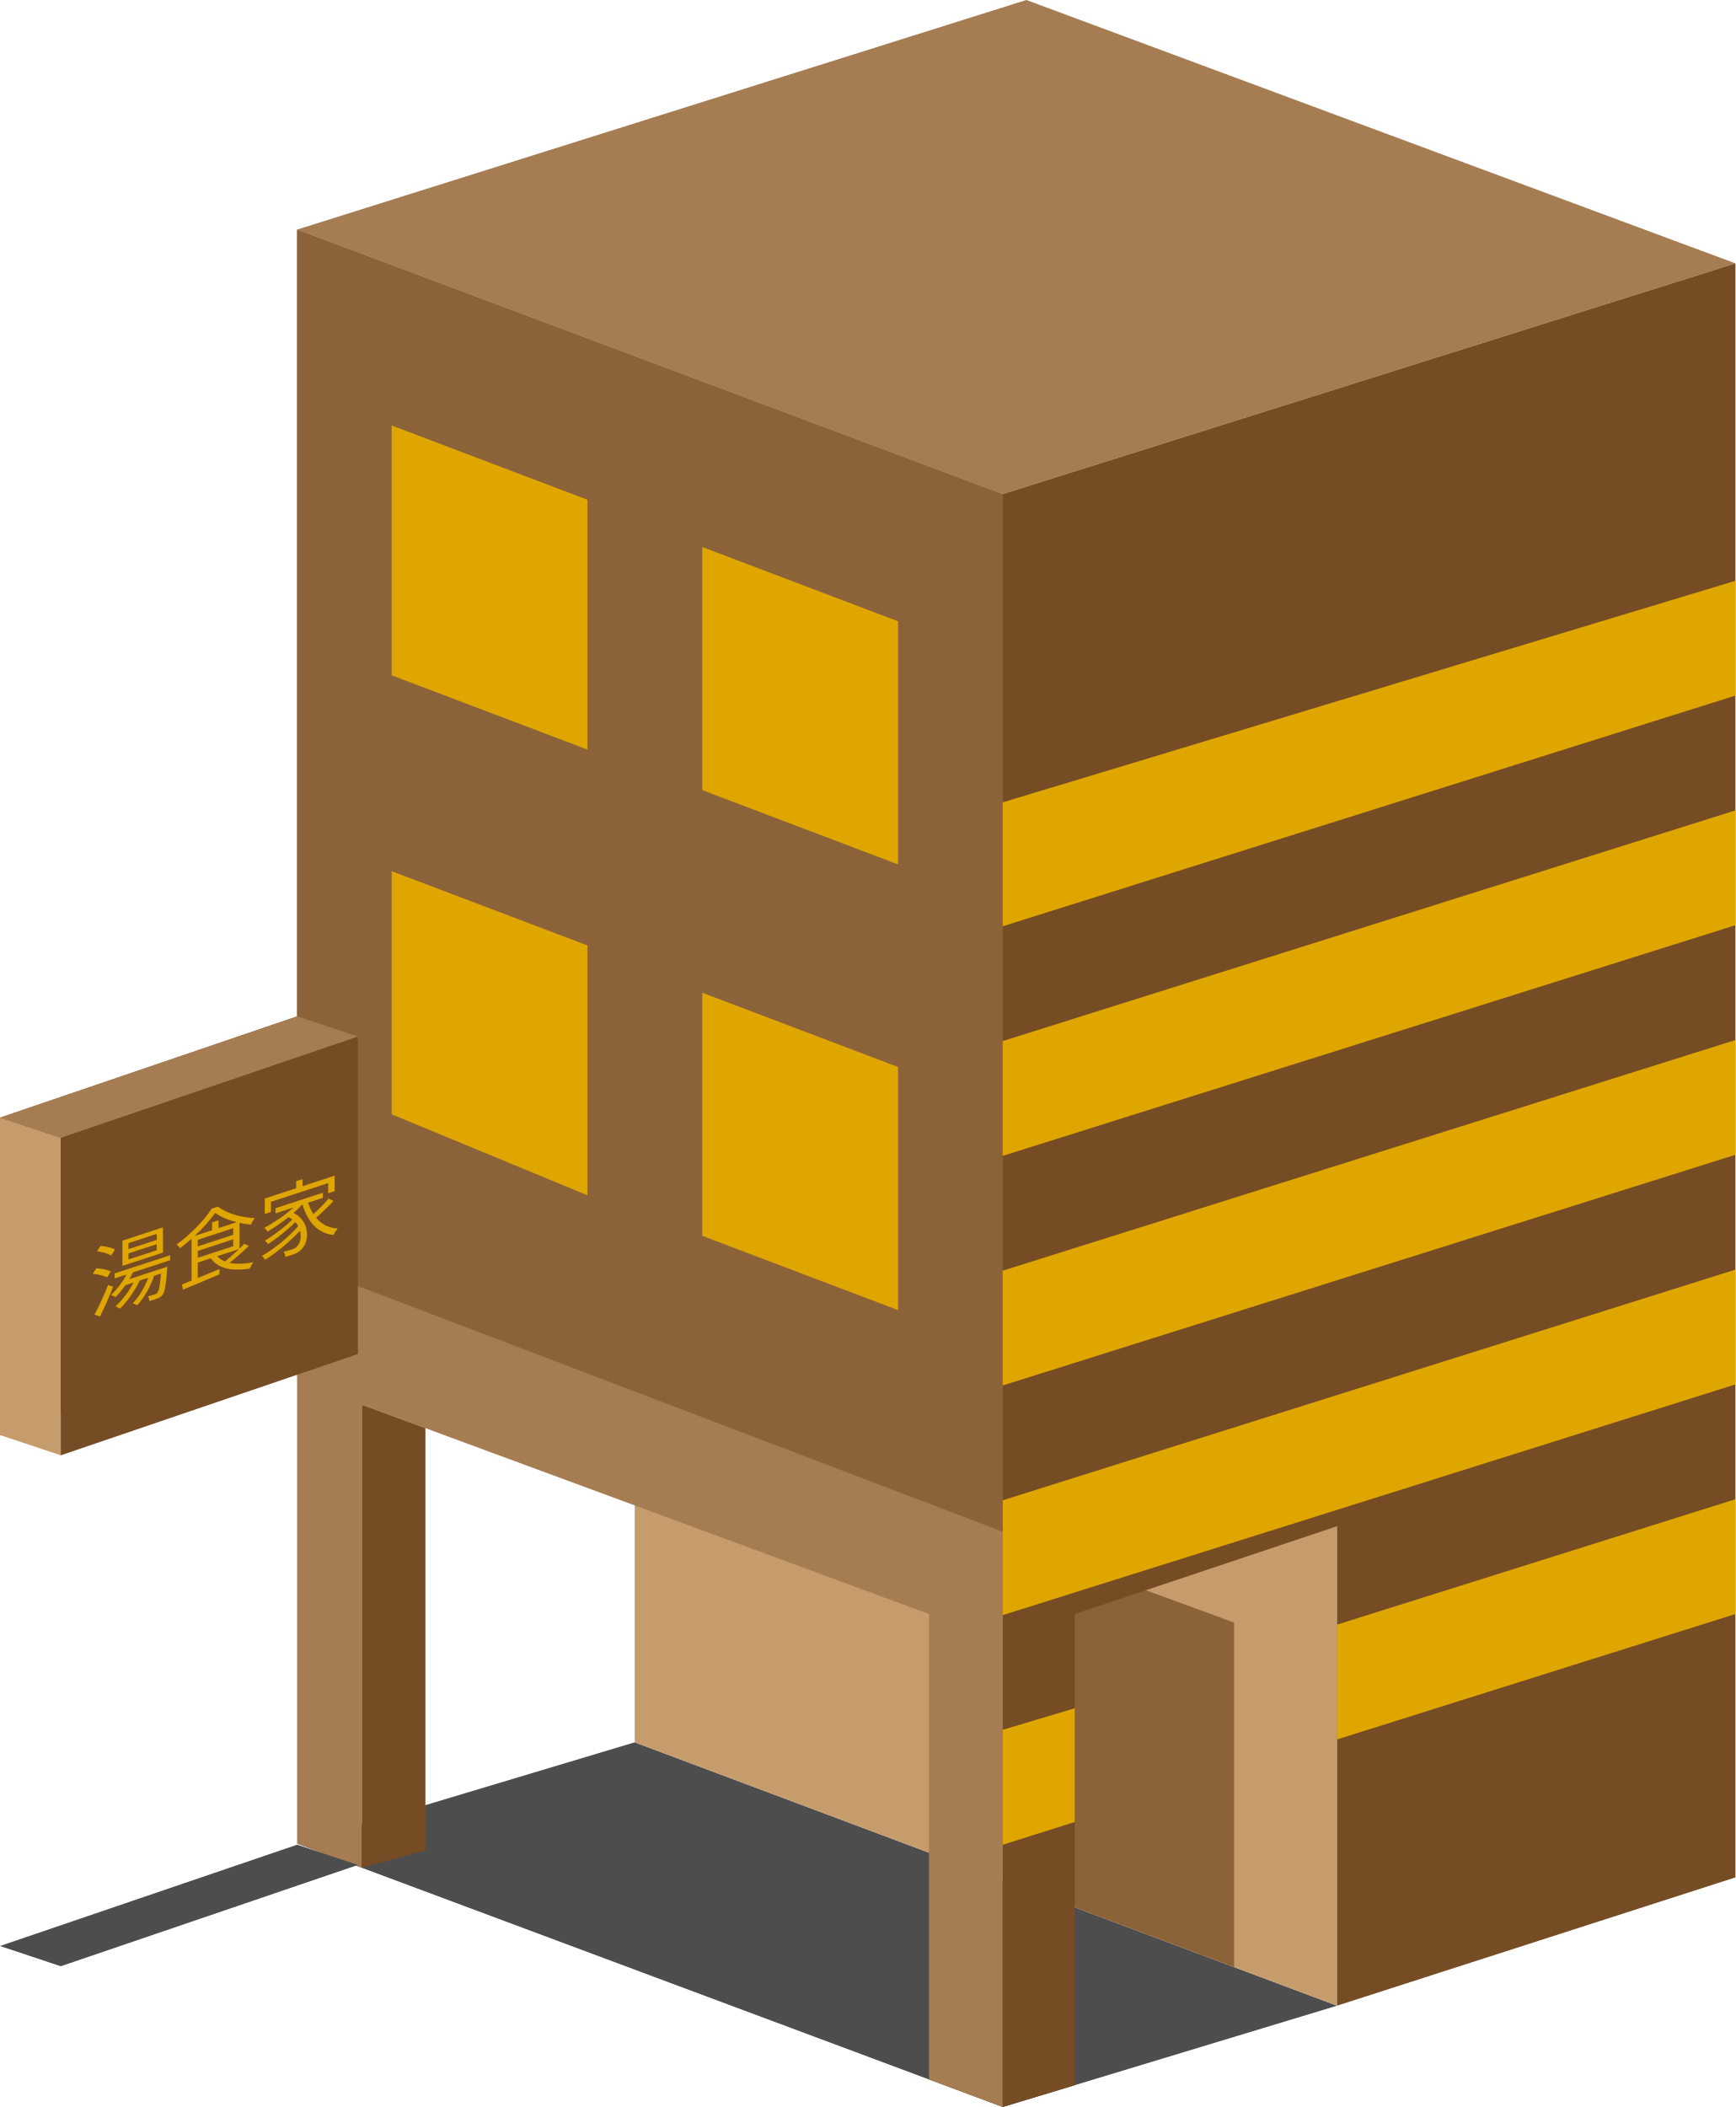
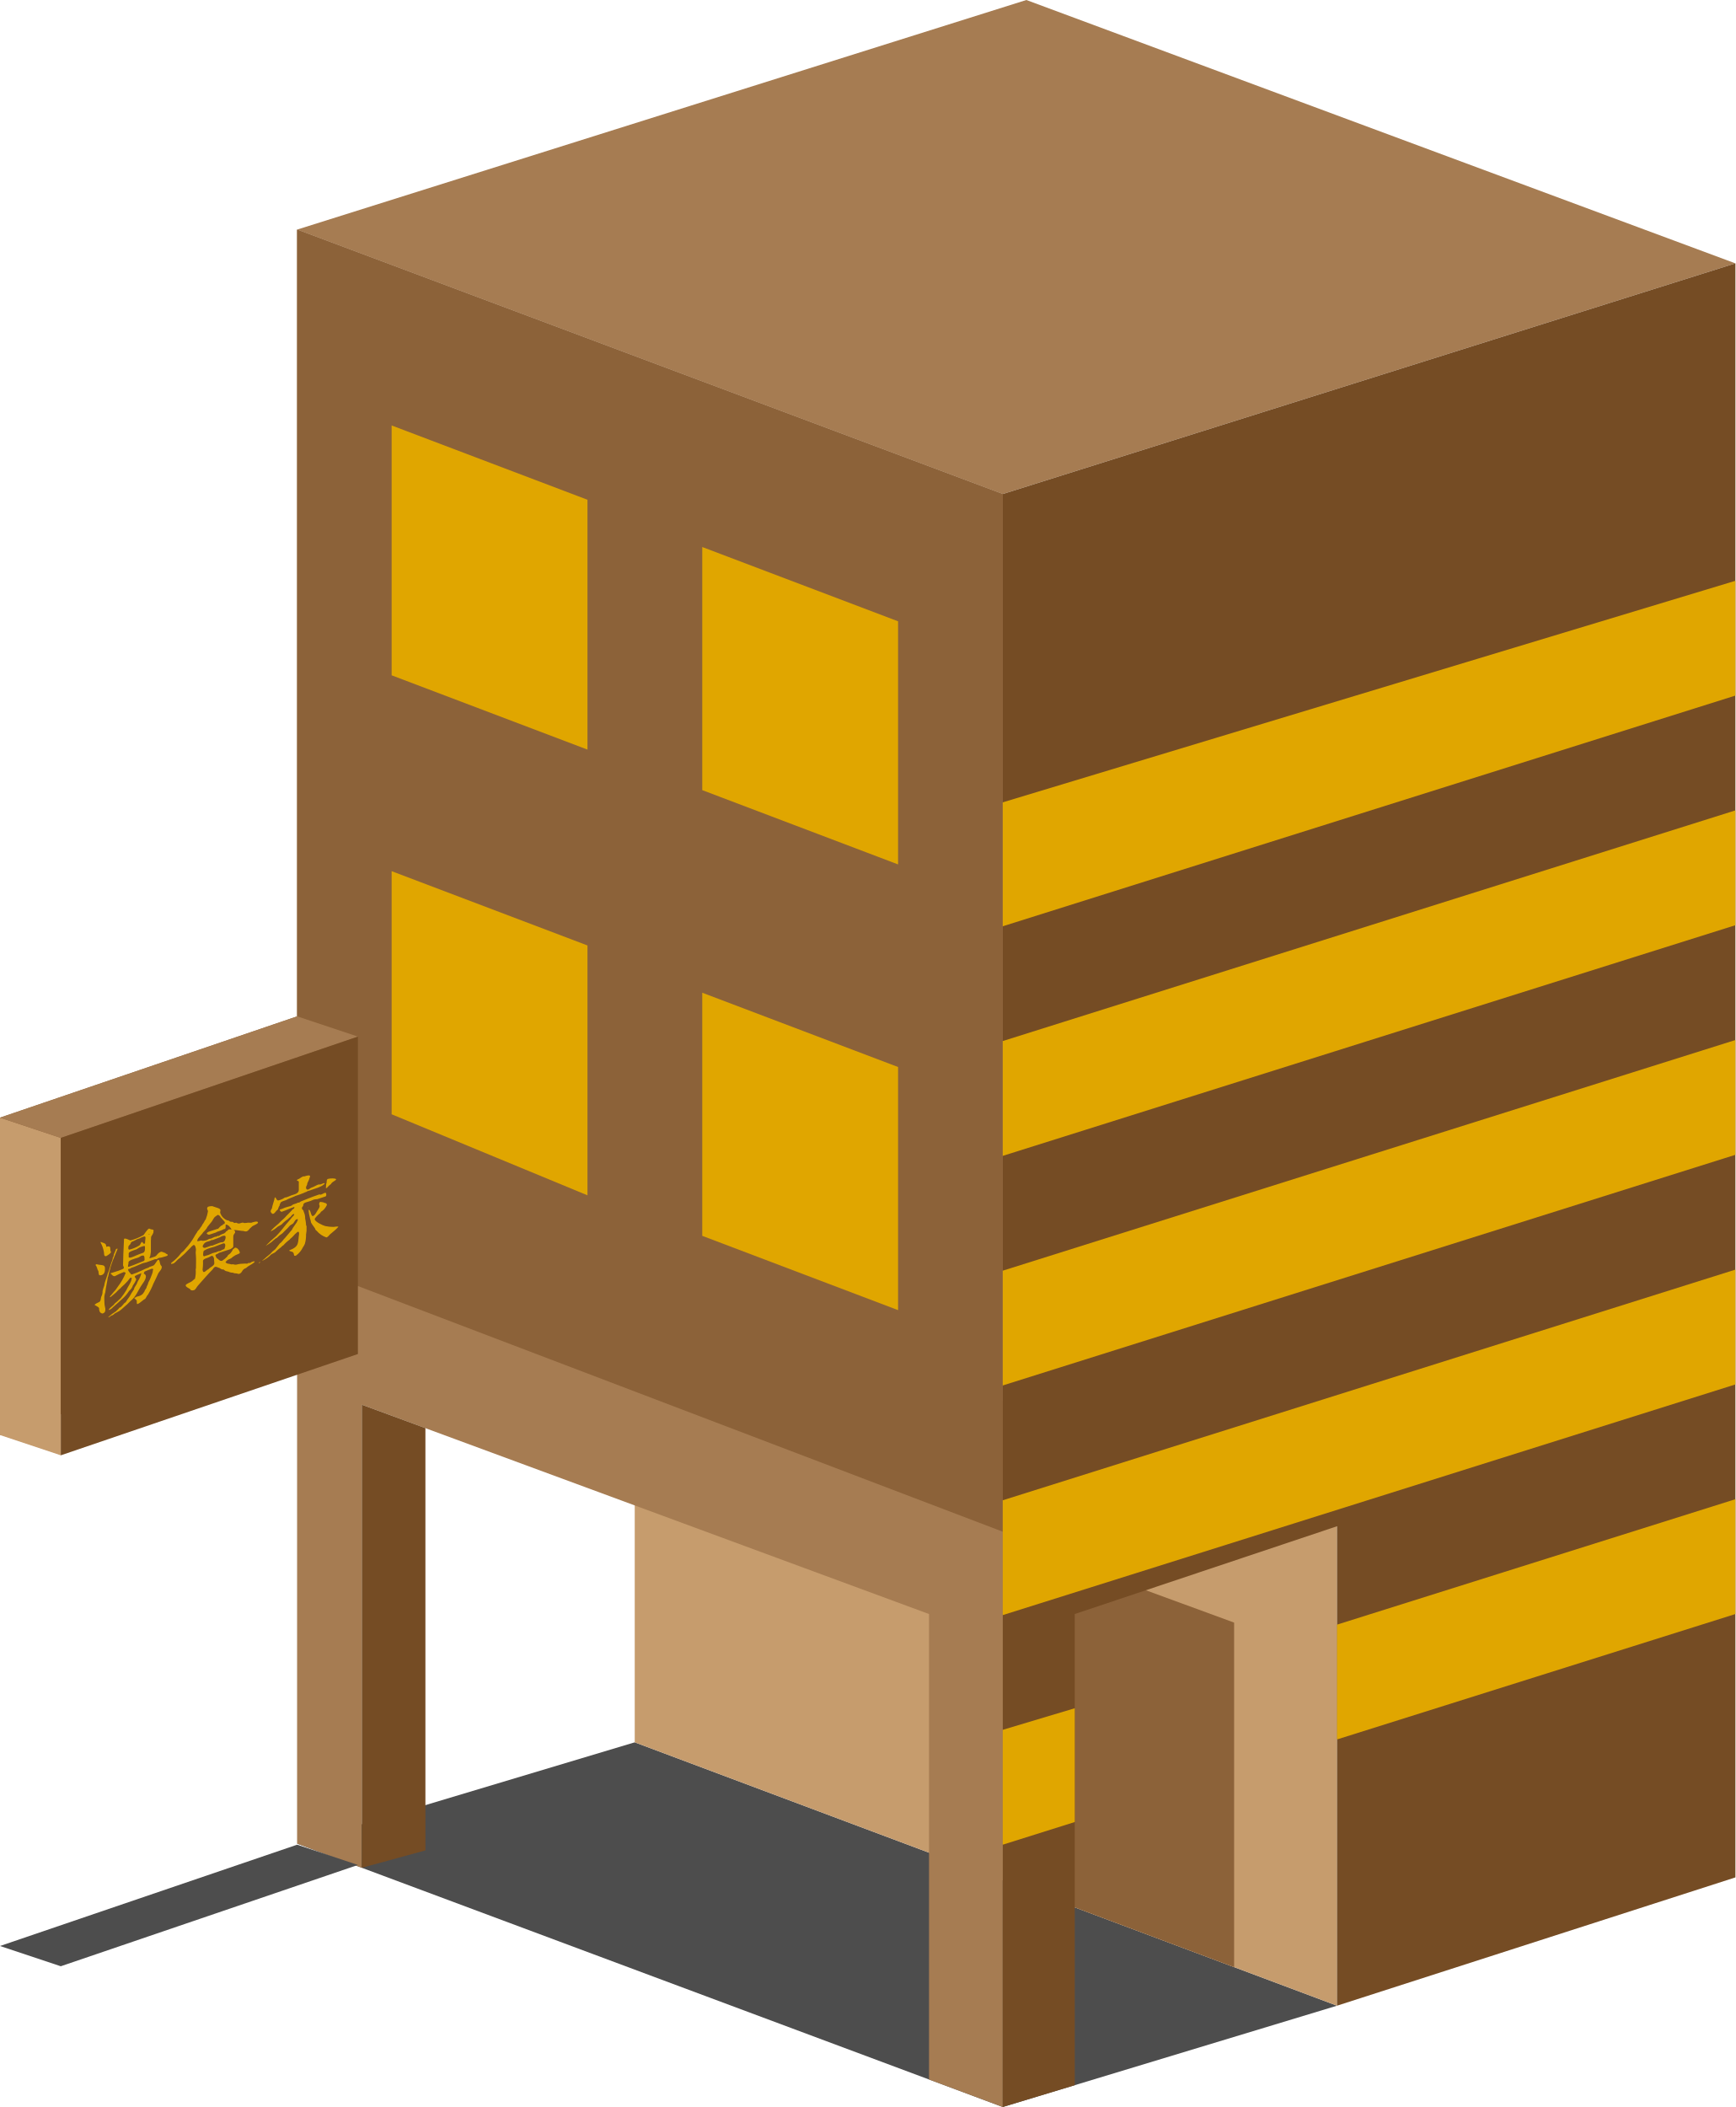
<svg xmlns="http://www.w3.org/2000/svg" id="圖層_3" data-name="圖層 3" viewBox="0 0 453.18 550.16">
  <defs>
-     <style>.cls-1{fill:#4d4d4d;}.cls-2{fill:#c69c6d;}.cls-3{fill:#a67c52;}.cls-4{fill:#754c24;}.cls-5{fill:#42210b;}.cls-6{fill:#603813;}.cls-7{fill:#8c6239;}.cls-10,.cls-8{fill:#e0a600;}.cls-9{fill:none;}.cls-10{font-size:20.49px;font-family:TpldKhangXiDict-B5pc-H, TypeLand.com KhangXi Dict;}</style>
+     <style>.cls-1{fill:#4d4d4d;}.cls-2{fill:#c69c6d;}.cls-3{fill:#a67c52;}.cls-4{fill:#754c24;}.cls-5{fill:#42210b;}.cls-6{fill:#603813;}.cls-7{fill:#8c6239;}.cls-8{fill:#e0a600;}.cls-9{fill:none;}</style>
  </defs>
  <polygon class="cls-1" points="77.58 481.39 165.75 454.94 349.14 523.71 261.85 550.16 77.58 481.39" />
  <polygon class="cls-2" points="349.14 398.52 165.75 329.75 165.75 454.94 349.14 523.71 349.14 398.52" />
  <polygon class="cls-3" points="261.85 129 261.85 550.16 242.6 542.98 242.6 421.44 94.48 366.78 94.48 487.7 77.58 481.39 77.58 59.95 261.85 129" />
  <polygon class="cls-4" points="111.09 372.9 111.09 483.16 94.48 487.7 94.48 366.78 111.09 372.9" />
  <polygon class="cls-3" points="261.85 129 453.18 68.77 268.02 0 77.58 59.95 261.85 129" />
  <path class="cls-3" d="M1265.25,1094.67" transform="translate(-1000.75 -969.47)" />
  <polygon class="cls-2" points="148.12 324.45 137.54 327.98 137.54 285.66 148.12 282.13 148.12 324.45" />
  <polygon class="cls-4" points="148.12 282.13 148.12 324.45 195.73 342.09 195.73 299.77 148.12 282.13" />
  <polygon class="cls-5" points="185.15 303.3 195.73 299.77 148.12 282.13 137.54 285.66 185.15 303.3" />
  <polygon class="cls-2" points="153.41 352.67 153.41 326.22 142.83 329.75 153.41 352.67" />
  <polygon class="cls-2" points="186.91 365.01 186.91 338.56 176.33 342.09 186.91 365.01" />
  <polygon class="cls-6" points="148.12 324.45 195.73 342.09 185.15 345.62 137.54 327.98 148.12 324.45" />
  <polygon class="cls-7" points="185.15 345.62 195.73 342.09 195.73 299.77 185.15 303.3 185.15 345.62" />
  <polygon class="cls-7" points="261.85 399.94 261.85 129 77.58 59.95 77.58 329.75 261.85 399.94" />
  <polygon class="cls-8" points="153.41 130.49 102.27 111.09 102.27 176.33 153.41 195.73 153.41 130.49" />
  <polyline class="cls-8" points="183.38 206.31 234.52 225.71 234.52 162.23 183.38 142.83 183.38 208.07" />
  <polygon class="cls-8" points="183.38 322.69 234.52 342.09 234.52 278.61 183.38 259.21 183.38 294.48 183.38 322.69" />
  <polygon class="cls-8" points="153.41 246.87 102.27 227.47 102.27 290.95 153.41 312.11 153.41 246.87" />
  <polygon class="cls-7" points="274.1 495.58 322.27 513.64 322.27 423.68 274.1 406.02 274.1 495.58" />
  <polygon class="cls-4" points="261.85 550.16 261.85 129 453.18 68.77 453.18 490.21 349.14 523.71 349.14 398.52 349.14 398.52 280.66 421.44 280.66 544.47 261.85 550.16" />
  <polygon class="cls-8" points="261.85 241.86 453.18 181.62 453.18 151.65 261.85 209.5 261.85 241.86" />
  <polygon class="cls-8" points="261.85 301.81 453.18 241.58 453.18 211.6 261.85 271.83 261.85 301.81" />
  <polygon class="cls-8" points="261.85 361.76 453.18 301.53 453.18 271.56 261.85 331.79 261.85 361.76" />
  <polygon class="cls-8" points="349.14 424.21 349.14 453.18 349.14 454.19 453.18 421.44 453.18 391.46 349.14 424.21" />
  <polygon class="cls-8" points="280.66 446.04 261.85 451.68 261.85 481.67 280.66 475.75 280.66 446.04" />
  <polygon class="cls-8" points="261.85 421.72 453.18 361.49 453.18 331.51 261.85 391.74 261.85 421.72" />
  <polygon class="cls-7" points="0 374.71 0 291.83 77.59 265.38 77.59 348.26 0 374.71" />
  <polygon class="cls-9" points="0 374.71 77.59 348.26 93.46 353.55 15.87 380 0 374.71" />
  <polygon class="cls-2" points="15.87 380 0 374.71 0 291.83 15.87 297.12 15.87 380" />
  <polygon class="cls-9" points="93.46 353.55 77.59 348.26 77.59 265.38 93.46 270.67 93.46 353.55" />
  <polygon class="cls-3" points="77.59 265.38 0 291.83 15.87 297.12 93.46 270.67 77.59 265.38" />
  <polygon class="cls-1" points="77.59 481.67 0 508.12 15.87 513.41 93.46 486.96 77.59 481.67" />
  <polygon class="cls-4" points="15.87 297.12 15.87 380 93.46 353.55 93.46 270.67 15.87 297.12" />
-   <text class="cls-10" transform="matrix(1.07, -0.35, 0, 1, 23.38, 343.27)">湯食家</text>
+   <path class="cls-8" d="M1026.62,1309.46c.52-.25.41-1,.58-1.42a2.7,2.7,0,0,0,.33-1.46,13.72,13.72,0,0,1,.45-1.45,5.61,5.61,0,0,1,.19-.92l.59-1.75a3.94,3.94,0,0,1,.39-1.12l.65-2.12a6.32,6.32,0,0,0,.39-1.11c-.11-.21.26-.5.26-.82-.13-.12.45-1.1.58-1.63,0-.09.27-.13.4-.17v.16c-.26.72-1.13,2.61-1.57,3.92,0,.25-.32.74-.32,1.15a11.48,11.48,0,0,0-.52,2s-.13.29-.13.33c-.15,1.28-.51,2.59-.64,3.86a4.45,4.45,0,0,0-.26,1.81c0,1.11.07,1,.07,1.47,0,.13.2.92.2,1,0,.62,0,1-.72,1.26-.57-.08-.92-.46-.92-1.42-.13-.37-1.18-.72-1.18-.9A4.84,4.84,0,0,1,1026.62,1309.46Zm-.78-9.86c.22-.07.49.09.66.09.83.14,1.66,0,1.66.89,0,.68,0,1.52-.84,1.82,0,0-.66.21-.72-.09a3,3,0,0,1-.14-.88c0-.06-.26-.47-.26-.53a4.14,4.14,0,0,0-.27-.77c0-.07-.21-.24-.21-.3v-.06C1025.71,1299.71,1025.8,1299.62,1025.84,1299.6Zm1.17-5.82c.22-.07.28.12.41.11.81.23,1,.42,1.06.89v.24c1.33-.44,1,.42,1.11,1,0,.08.13.28.13.32.14.31-.89.91-1.17,1.09-.72.24-.59-.54-.66-1a7.82,7.82,0,0,0-.88-2.54Zm10.27,8.29c-.33.11-1.35.51-1.35.73s.39.45.39.82a9,9,0,0,1-.87,1.51,3,3,0,0,1-1,1.43,9.12,9.12,0,0,1-1.79,2.08c-.72.65-1.44,1.34-2.22,2-.07,0-.46.48-.53.5a6.81,6.81,0,0,0-.58.36c-.14.08-.14,0-.14-.13s.79-.79,1.18-1.12c.07,0,.33-.44.39-.46.39-.37.57-.43.72-.6-.11,0,.59-.49.85-.82a18.44,18.44,0,0,0,1.5-2.17c0-.29,1.31-2,1.3-2.92,0-.24,0-.24-.26-.15-.11-.15-.52.56-.78.83a16,16,0,0,1-1.7,1.66c.06.09-.59.51-.79.76-.06,0-.39.43-.52.54-.46.43-1,.83-1.44,1.21,0,0-.19.08-.19,0,0-.24.32-.47.45-.64l.4-.5a9,9,0,0,0,1.24-1.58,15.3,15.3,0,0,0,2-3.49c.08-.22-.38-.33-.53-.28a16.52,16.52,0,0,0-2.16,1c-.52.27-.92-.4-1.24-.66l.06-.06c.94-.31,3.43-1,3.43-1.37s-.22-.49-.22-.75c0-.59.08-1.77.08-2.92,0-.37.16-3.13.16-3.5v-.18c0-.13,0-.27.13-.31.33-.11,1.18.32,1.53.48a13.63,13.63,0,0,0,3.47-1.43s1-1.52,1.37-1.65c.2-.06.33.1.53.16s.72,0,.72.38l-.07.18c.16.42-.52,1.16-.58,1.39s0,.78-.07.88v3.07a6,6,0,0,1-.13.84c0,.31-.26.6-.26.79l.2,0,1.25-.41c.32-.1.58-.56.78-.75a1.81,1.81,0,0,1,.78-.5c.29-.09.7.22,1.21.34,0,.26.57.2.57.51,0,.12-.18.22-.31.27-.39.12-.78.21-1.18.34s-.54.06-.87.17-.33.23-.52.29a.63.63,0,0,1-.4,0c-.85.28-1.52.59-2.29.84-.33.1-.59.11-.92.22s-.67.3-1,.42l-1.31.56-.61.2s-.53.29-.57.31-.13,0-.2,0l-.15.11c-.06.42.37.81.53,1a.66.66,0,0,0,.39.36,19.33,19.33,0,0,0,2.71-1.09,12.81,12.81,0,0,1,1.77-.75l.13-.13a9.87,9.87,0,0,0,1.11-.4c.41-.28.91-1.37,1.17-1.46.46-.15.4.84.66,1.35,0,0,.29.31.29.39.11.64-.52,1.2-.87,1.71-.41.93-.83,1.85-1.3,2.76a18.16,18.16,0,0,1-1.37,2.79c0,.08-.33.36-.33.44a5.59,5.59,0,0,1-.45.76c-.51.17-1.27,1.08-2,1.34-.18.05-.18-.19-.18-.32a1.36,1.36,0,0,1,0-.42c0-.44-.65-.6-.66-.89a1.67,1.67,0,0,0,.24-.06.53.53,0,0,0,.29-.2c.22-.07.46-.11.72-.19a2.27,2.27,0,0,0,1-.62c.11-.12.31-.49.46-.68-.09-.22.5-.64.52-1.12,0-.06.33-.66.33-.72,0-.37.47-1,.65-1.51l.39-1a2.88,2.88,0,0,0,.26-1.09l.06-.14c.07-.27-.22-.3-.46-.22a17.94,17.94,0,0,0-1.77.7.78.78,0,0,0-.19.56.76.76,0,0,1,.53.71c0,.86-.85,1.84-1.37,2.66-.74,1.19-1.24,2.63-2.7,3.81a18,18,0,0,1-1.7,1.58,10.27,10.27,0,0,1-1.11.94c-.46.28-.85.45-1.31.72a1.57,1.57,0,0,1-.85.53,2.29,2.29,0,0,1-.79.46l.07-.15a13.59,13.59,0,0,1,2-1.48c.32-.4.47-.37.84-.9.68-.14,1.09-1.22,1.6-1.38a4.34,4.34,0,0,0,.43-.68c.22-.32.48-.61.65-.91a15.38,15.38,0,0,1,1-1.64c.22-.19.13-.41.26-.64s.39-.62.61-1c0-.07.26-.64.3-.72a5.9,5.9,0,0,0,.87-2C1037.76,1301.85,1037.37,1302,1037.28,1302.07Zm-2.67-1.91c.26-.08.65-.25,1-.36.91-.38,1.79-.71,2.7-1.09l.2-.23c0-1.2-.18-1.25-.72-1.14-.33.07-.53.36-1.14.56-.92.3-2.2.6-2.36,1.15.07.35-.12.72-.12,1S1034.35,1300.25,1034.61,1300.16Zm0-4.42a8.37,8.37,0,0,0,2.41-1c.39-.13.5-.86.8-1,.13,0,.4.56.59.5a.63.63,0,0,0,.2-.13c0-.43.13-1,.13-1.41s-.18-.44-.57-.31c-.64.21-.77.38-1.16.51l-.44.14a10.88,10.88,0,0,1-1.39.67c-.31.14-.26.45-.44.67-.35.36-.48.41-.48.86C1034.24,1295.48,1034.25,1295.85,1034.59,1295.74Zm1.62,0c-.89.29-1.85.61-1.87,1v1c0,.08.31.21.83,0,.72-.24,1.4-.65,2.9-1.14.53-.18.52-.92.52-1.28,0-.62,0-.61-.92-.32S1036.74,1295.58,1036.21,1295.76Zm2.49,6.93s0,0,0,0,0,0,0,0,0,0,0,0A.05.05,0,0,0,1038.7,1302.69Zm.86-10.83.2-.06v-.13l-.2.07Z" transform="translate(-1000.75 -969.47)" />
+   <path class="cls-8" d="M1049.24,1305.09c0-.39,1.35-.8,1.64-1.08.06,0,.52-.5.59-.52l.19-.1a7.84,7.84,0,0,0,.19-2.55l.07-.14c0-1.15.06-2.34,0-3.16,0-.31-.06-.61-.07-1,0-.25.07-.52.07-.76s-.14-1.39-.66-1.22a4.25,4.25,0,0,0-.92.88l-.45.43a18.35,18.35,0,0,1-2,1.91c0,.07-.56.43-.65.52-.44.39-.83,1-1.35,1.12-.13,0-.48.16-.48,0a.73.73,0,0,1,.08-.22,12,12,0,0,0,2.53-2.49c.28-.38.66-.44,1-1,.7-.76,1-1.16,1.51-1.85.74-.94,1-1.71,1.69-2.65,0-.26.79-.85.79-1.08v0c.17-.28.47-.53.52-.78,0-.09.32-.44.32-.48a4.68,4.68,0,0,1,.27-.46c0-.2.41-.5.41-.71a9.06,9.06,0,0,0,.52-1.93c0-.33-.22-.5-.22-.75a.73.73,0,0,1,.21-.44,2.92,2.92,0,0,1,1.23-.16c.08,0,.26.16.35.13.39.2,1.7.39,1.7.92,0,.2-.08.4-.08.6a1,1,0,0,0,.13.37,3,3,0,0,0,1.75,1.68c.55,0,.48.27.79.35s.44,0,.65.07a.67.67,0,0,0,.79.2c-.06-.15.53.31.92.19,1.22-.41.92-.14,1.22-.12.09,0,.75,0,.81-.06s.59,0,1.05,0c.28-.09,1.77-.64,1.77-.05,0,.33-1.24.78-1.44.93s-.46.4-.65.58-.46.65-.85.77-.72-.09-1.12-.12c.2.1-1.13-.16-1.83-.22a1.44,1.44,0,0,1-1.14-.28c0-.31-.42-.48-.42-.6s0-.07,0-.09,0,0,0,0c-.35-.13-.52-.56-1-.4,0,.18,0,.38,0,.54s0,.5-.24.57a1,1,0,0,1-.18,0,5.47,5.47,0,0,1-1.17.51l-.44.15a1.14,1.14,0,0,0-.48.24l-1.7.56a.65.65,0,0,1-.75-.37,1.43,1.43,0,0,1,.61-.41l2.23-.73.13,0c.18-.12.61-.78,1.09-.94,0,0,.09.06.13,0v-.2l.48-.16s.09-.4.09-.44c-.33-.49-.77-.85-1.14-1.31,0-.22-.51-.65-.75-.57,0,0-.52.38-.56.39-.48.3-.76,1.11-1,1.37-.11.08-.78,1-1.17,1.45,0,.33-1.14,1.4-1.07,1.34-.11.36-1.5,1.52-1.5,2.09,0,.21,0,.24.06.23a10.07,10.07,0,0,0,1.05-.22c0,.2.94.06,1.38-.09.22-.07.39-.25.61-.32s.31,0,.57-.11.61-.32,1-.45l.26,0c.13,0,.18-.14.31-.19s.22,0,.35,0,.26-.21.39-.25.37-.21.57-.27a1.45,1.45,0,0,0,1-.7c.26-.07.37-.27.61-.49.18-.06,1.71-.11,1.71.71,0,.37-.48.45-.48,1.23s0,1.44,0,2.53c-.08.34-.48.47-.74.68l-3.1,1c0,.2-.83.33-.82.58s.28.6.3.76c.46.15.79.91,1.45.69a6.92,6.92,0,0,0,1.35-1.12c.09-.38.48-.53.78-.81a3.48,3.48,0,0,0,.66-1c-.14,0,.43-.29.56-.49.74-.08,1.27,1,1.27,1.32s-1,.43-1.57.93c-.19,0-.52.5-1,.67s-.92.43-1.18.88c0,.06.26.26.39.28-.06.11.46.06,1.23.3.61-.2.63.28,1.66-.06a7.59,7.59,0,0,1,1.31-.14,5,5,0,0,1,1.11,0c.11-.12.11-.12.33-.19.06,0,.33,0,.39,0s.29-.21.39-.25l.42-.14a.48.48,0,0,1,.37,0c.2.28-1.42,1.06-1.7,1.29-.07,0-.46.4-.52.42-1.18.39-.9,1.24-1.79,1.53-.17.06-.44-.06-.66-.11s-.83,0-.91-.19a2.86,2.86,0,0,1-1.32-.3,2.56,2.56,0,0,1-.7-.18c-.24-.11-.46-.41-.61-.38-.3.1-.68-.2-1-.4-.27,0-.73-.38-1.1-.26s-.48.49-.65.67c-1.35,1.34-2.59,2.84-3.88,4.27-.32.35-.54,1-1,1.14s-.91.06-1-.29C1049.92,1305.74,1049.24,1305.52,1049.24,1305.09Zm4.84-3.49c.42-.13.66-.58,1.11-.73.35-.5,1.53-.85,1.53-1.57,0-.43-.09-.69-.09-1.26,0-.06-.18-.37-.18-.44s-.3-.26-.48-.21a5.72,5.72,0,0,1-1,.5c-1.44.48-1.2.67-1.2,1.44a15.56,15.56,0,0,1-.12,1.67C1053.69,1301.24,1053.75,1301.71,1054.08,1301.6Zm.18-6.29c1.16-.38,1.16-.44,1.53-.56,0-.09.22,0,.3,0,.75-.25,1.44-.6,2.1-.82.26-.08.63-.14.65-.09.62-.1.83-.93.83-1.32s-.18-.51-1-.26c0,0-.31.19-.39.22-.66.25-1.31.55-2,.77-.13,0-.17,0-.26,0s-.35.2-.44.23c-.87.28-1.42.24-1.92,1.37C1053.74,1295.34,1054,1295.25,1054.26,1295.31Zm.88,1.86c.44-.14.79-.38,1.18-.51s.57-.12.91-.24c.18-.05.4-.19.66-.27a2.23,2.23,0,0,0,.26,0,2.18,2.18,0,0,0,.57-.31c1-.32.61-.51.83-.89.06-.63,0-.8-.44-.84-.57.19-2.19.84-2.4.92-.4.13-.75.18-1.14.31a5.7,5.7,0,0,0-1.57.7c-.09,0-.19.54-.19.62,0,.38-.11.67.19.86C1054.48,1297.33,1054.75,1297.3,1055.14,1297.17Z" transform="translate(-1000.75 -969.47)" />
+   <path class="cls-8" d="M1068.63,1299h.09c0,.08-.22.28-.35.32l0-.07C1068.32,1299.13,1068.5,1299.07,1068.63,1299Zm10.22-7.35c0-.26,0-.66-.39-.52a7.23,7.23,0,0,0-1.22,1.18c-.26.33-.87.71-.79.79a10.22,10.22,0,0,0-1.72,1.55c-.35.11-.56.56-.78.63a12.77,12.77,0,0,0-1.37,1.19c-.4.29-1,.4-1.31.84a8.2,8.2,0,0,1-2,1.36v-.08a12,12,0,0,0,1-.85c.39-.35.74-.57,1.13-.94a4.85,4.85,0,0,1,.46-.52c.13-.09.65-.51.78-.63l1.18-1.5c.06,0,.26-.25.33-.27.43-.39.61-.79,1-1.14.39-.5,1.59-1.84,1.69-2,.07.08.26-.49.4-.66s.91-1.28,1-1.44.17-.42.26-.57,0-.33-.22-.26c-.53.17-.66.79-1,1.14a7.45,7.45,0,0,1-.79.5,15.61,15.61,0,0,1-1.39,1.44,8.2,8.2,0,0,1-.59.61,7.51,7.51,0,0,0-1.5,1.23l-.2.07c-.19.14-1,.81-1.18,1a16.65,16.65,0,0,1-1.52,1,31.42,31.42,0,0,1,2.77-2.59c.91-.92,1.69-1.93,2.54-3,.55-.67,1-1.1,1.59-1.9.18-.24.57-.43.57-.8,0-.06-.18-.07-.26,0-.42.14-.57.74-1,.9,0,0-.33.35-.39.38a8.35,8.35,0,0,0-1.25,1c-.39.54-.95.68-1.43,1a7.43,7.43,0,0,1-1.77,1.19c0-.39,1.66-1.69,2.09-2.08.48-.57,1.2-1.09,1.77-1.71-.09,0,1.26-1.24,1.89-2l.07,0a.5.5,0,0,0,.32-.48s0-.12,0-.11c-1.2.4-2.07.87-3.36,1.3-.2-.12-.46-.28-.46-.59a7.12,7.12,0,0,0,1.31-.49c.35-.14,1-.29,1.46-.42s.44-.33.79-.45l.78-.26.39-.19a1.09,1.09,0,0,0,.4-.06,3.75,3.75,0,0,1,.39-.26c.46-.15,1.22-.52,1.61-.65,1.12-.45,2.12-.82,3.23-1.19a.93.93,0,0,0,.4.06c.41-.14.59-.32,1-.45s.39.3.39.55c0,0,0,.31-.19.37l-2.16.71a3.28,3.28,0,0,0-.92.12,10.28,10.28,0,0,1-1.77.64c-.37.12-1,.19-1,1,0,.06-.3.34-.3.41-.11.71.43.53.44,1.08a3.94,3.94,0,0,1,.39,1.8,11.05,11.05,0,0,1,.23,1.52v.25l.13.2c0,.52,0,1.12,0,1.22s-.13.9-.13,1a8,8,0,0,1-.3,2.39s-.22.44-.22.48-.3.43-.3.47a5.67,5.67,0,0,1-1.79,2.15c-.81.33-.37-.55-.79-.81,0-.23-1-.26-1-.54C1079,1294.92,1078.49,1294,1078.85,1291.68Zm-7.09-6.71c.15-.87.71-2.3.71-2.69l.06-.11c.24-.24.42.93.92.77a4.61,4.61,0,0,0,1.71-.77h.26a14,14,0,0,0,1.44-.56c.74-.24,1.92-.45,1.92-1.41v-2.09c0-.37-.48-.17-.48-.42,0,0,0-.12.13-.2.68-.23.94-.64,1.53-.83,0,0,.26,0,.3,0,.66-.22,1.46-.42,1.47,0a8.89,8.89,0,0,1-.72,1.79c0,.52-.35.79-.35,1.1s.09.59.49.58a3.13,3.13,0,0,0,.78-.46c.92-.3,1.42-.71,2-.89.06,0,.39,0,.45,0l.92-.35.07,0c.06,0,.19,0,.19.1-.65.85-2.61,1.36-4.51,2-.09,0-.22.16-.26.17a2.33,2.33,0,0,0-.66.26c-.74.32-1.57.6-2.31.84l-.13.08c-.27.09-1.31.56-1.58.65-.06,0-.58.31-.65.33-.57.19-1.33.4-1.44.68s-.26.44-.26.76c-.33.4-.28.67-.46,1-.69.55-.69,1-1.3,1.17a.9.9,0,0,1-.59-.73A1.81,1.81,0,0,1,1071.76,1285Zm6.26,5.22s0,0,0,0,.07,0,.07-.06-.05-.07-.07-.06S1078,1290.15,1078,1290.19Zm3.26-5.34-.13.05c0-.07,0-.13,0-.14S1081.28,1284.79,1081.28,1284.85Zm1.25,2.13c.59-.19.85-1.1,1.37-1.76a1.94,1.94,0,0,0,.33-.79c0-.18-.13-.26-.13-.51s.06-.51.26-.57.26,0,.52.07c.26-.13.46.22.66.15.35.18.44,0,.59.55a5.48,5.48,0,0,1-.85,1.26c-.22.07-.41.42-.59.44s-.26.42-.32.44l-.13.08c-.27.21-1.31,1.17-1.31,1.5,0,.65,2.17,1.66,2.76,1.8a10.13,10.13,0,0,0,2.18.22c.18,0,1.22-.24,1.23,0a11.32,11.32,0,0,1-1.44,1.33c-.05.1-.57.44-.66.55-.32.27-.54.73-1,.87a5.69,5.69,0,0,1-2.56-1.74s-.33-.26-.33-.3c0-.35-.6-.95-.86-1.4,0-.08-.26-.36-.26-.4s-.13-.58-.14-.66a2.67,2.67,0,0,1-.19-.71,9.4,9.4,0,0,1-.34-2C1081.94,1285.19,1081.88,1287.2,1082.53,1287Zm6-9.58c0,.39-1,.56-1.35,1.26a5.63,5.63,0,0,0-1.06,1l-.27.09c0-.15.07-.91.07-1s.13-.45.13-.53c0-.23,0-.8.32-.89C1087,1277.12,1088.38,1277.08,1088.53,1277.4Z" transform="translate(-1000.75 -969.47)" />
</svg>
